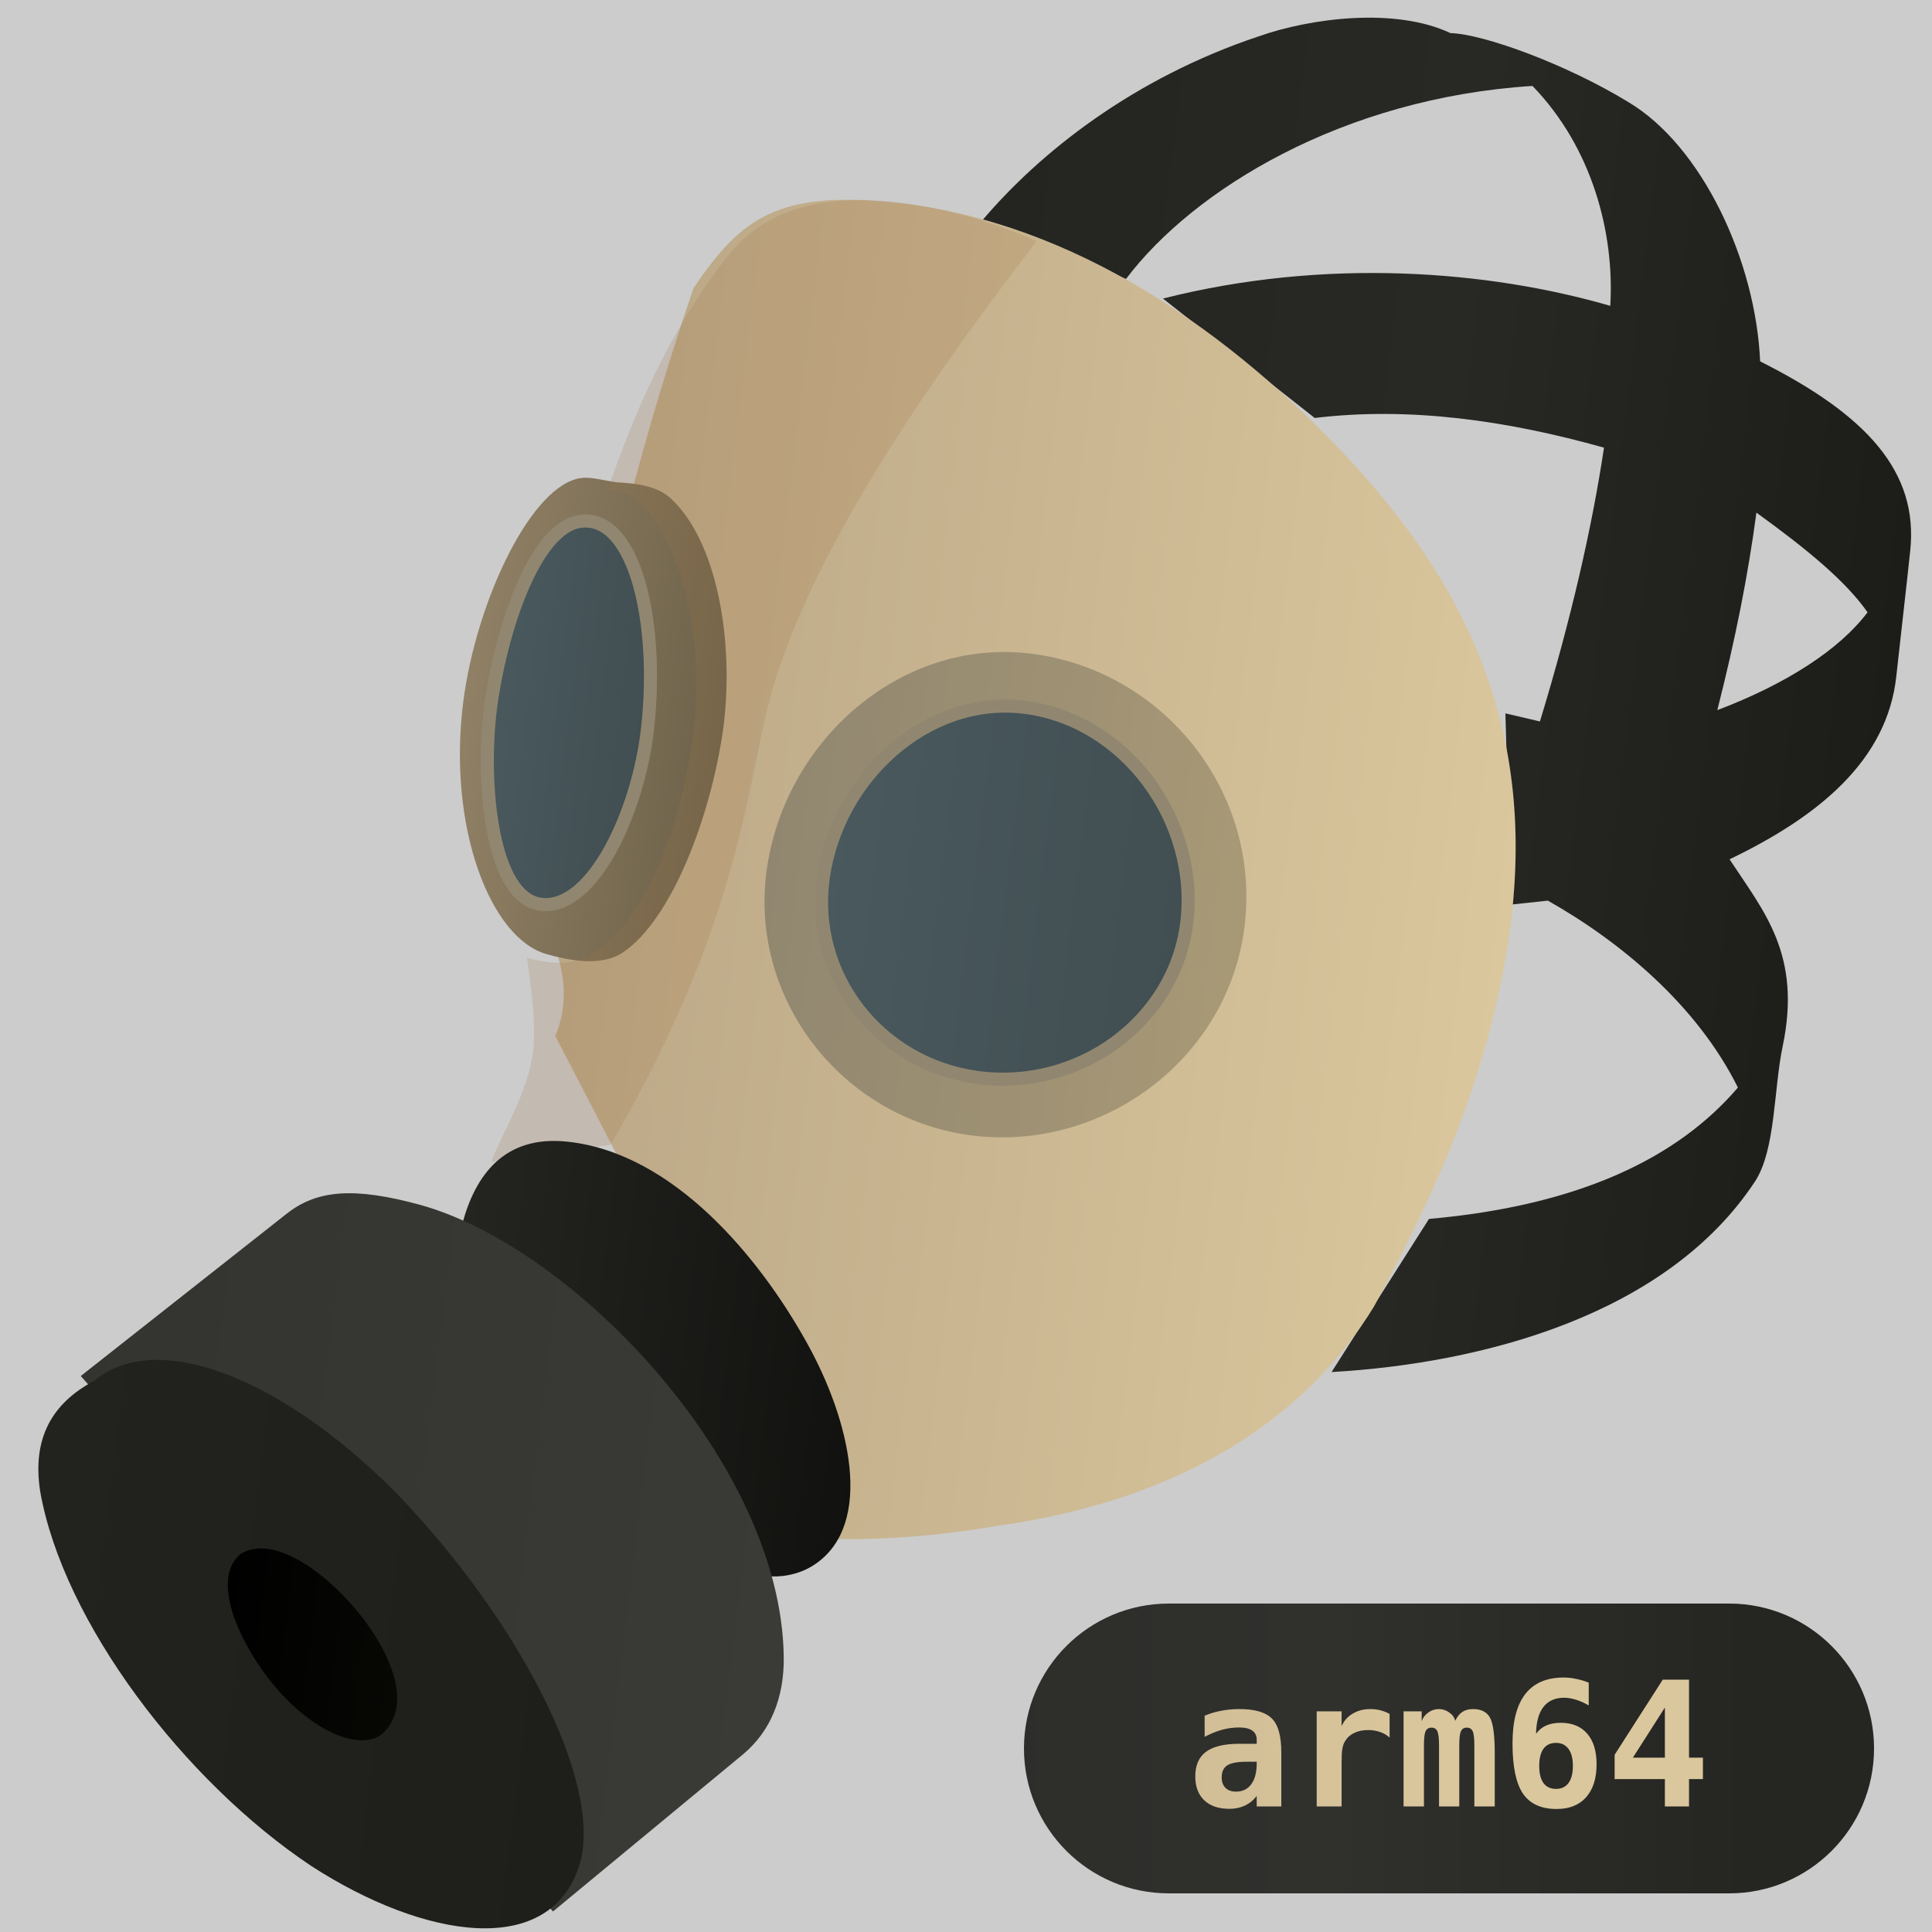
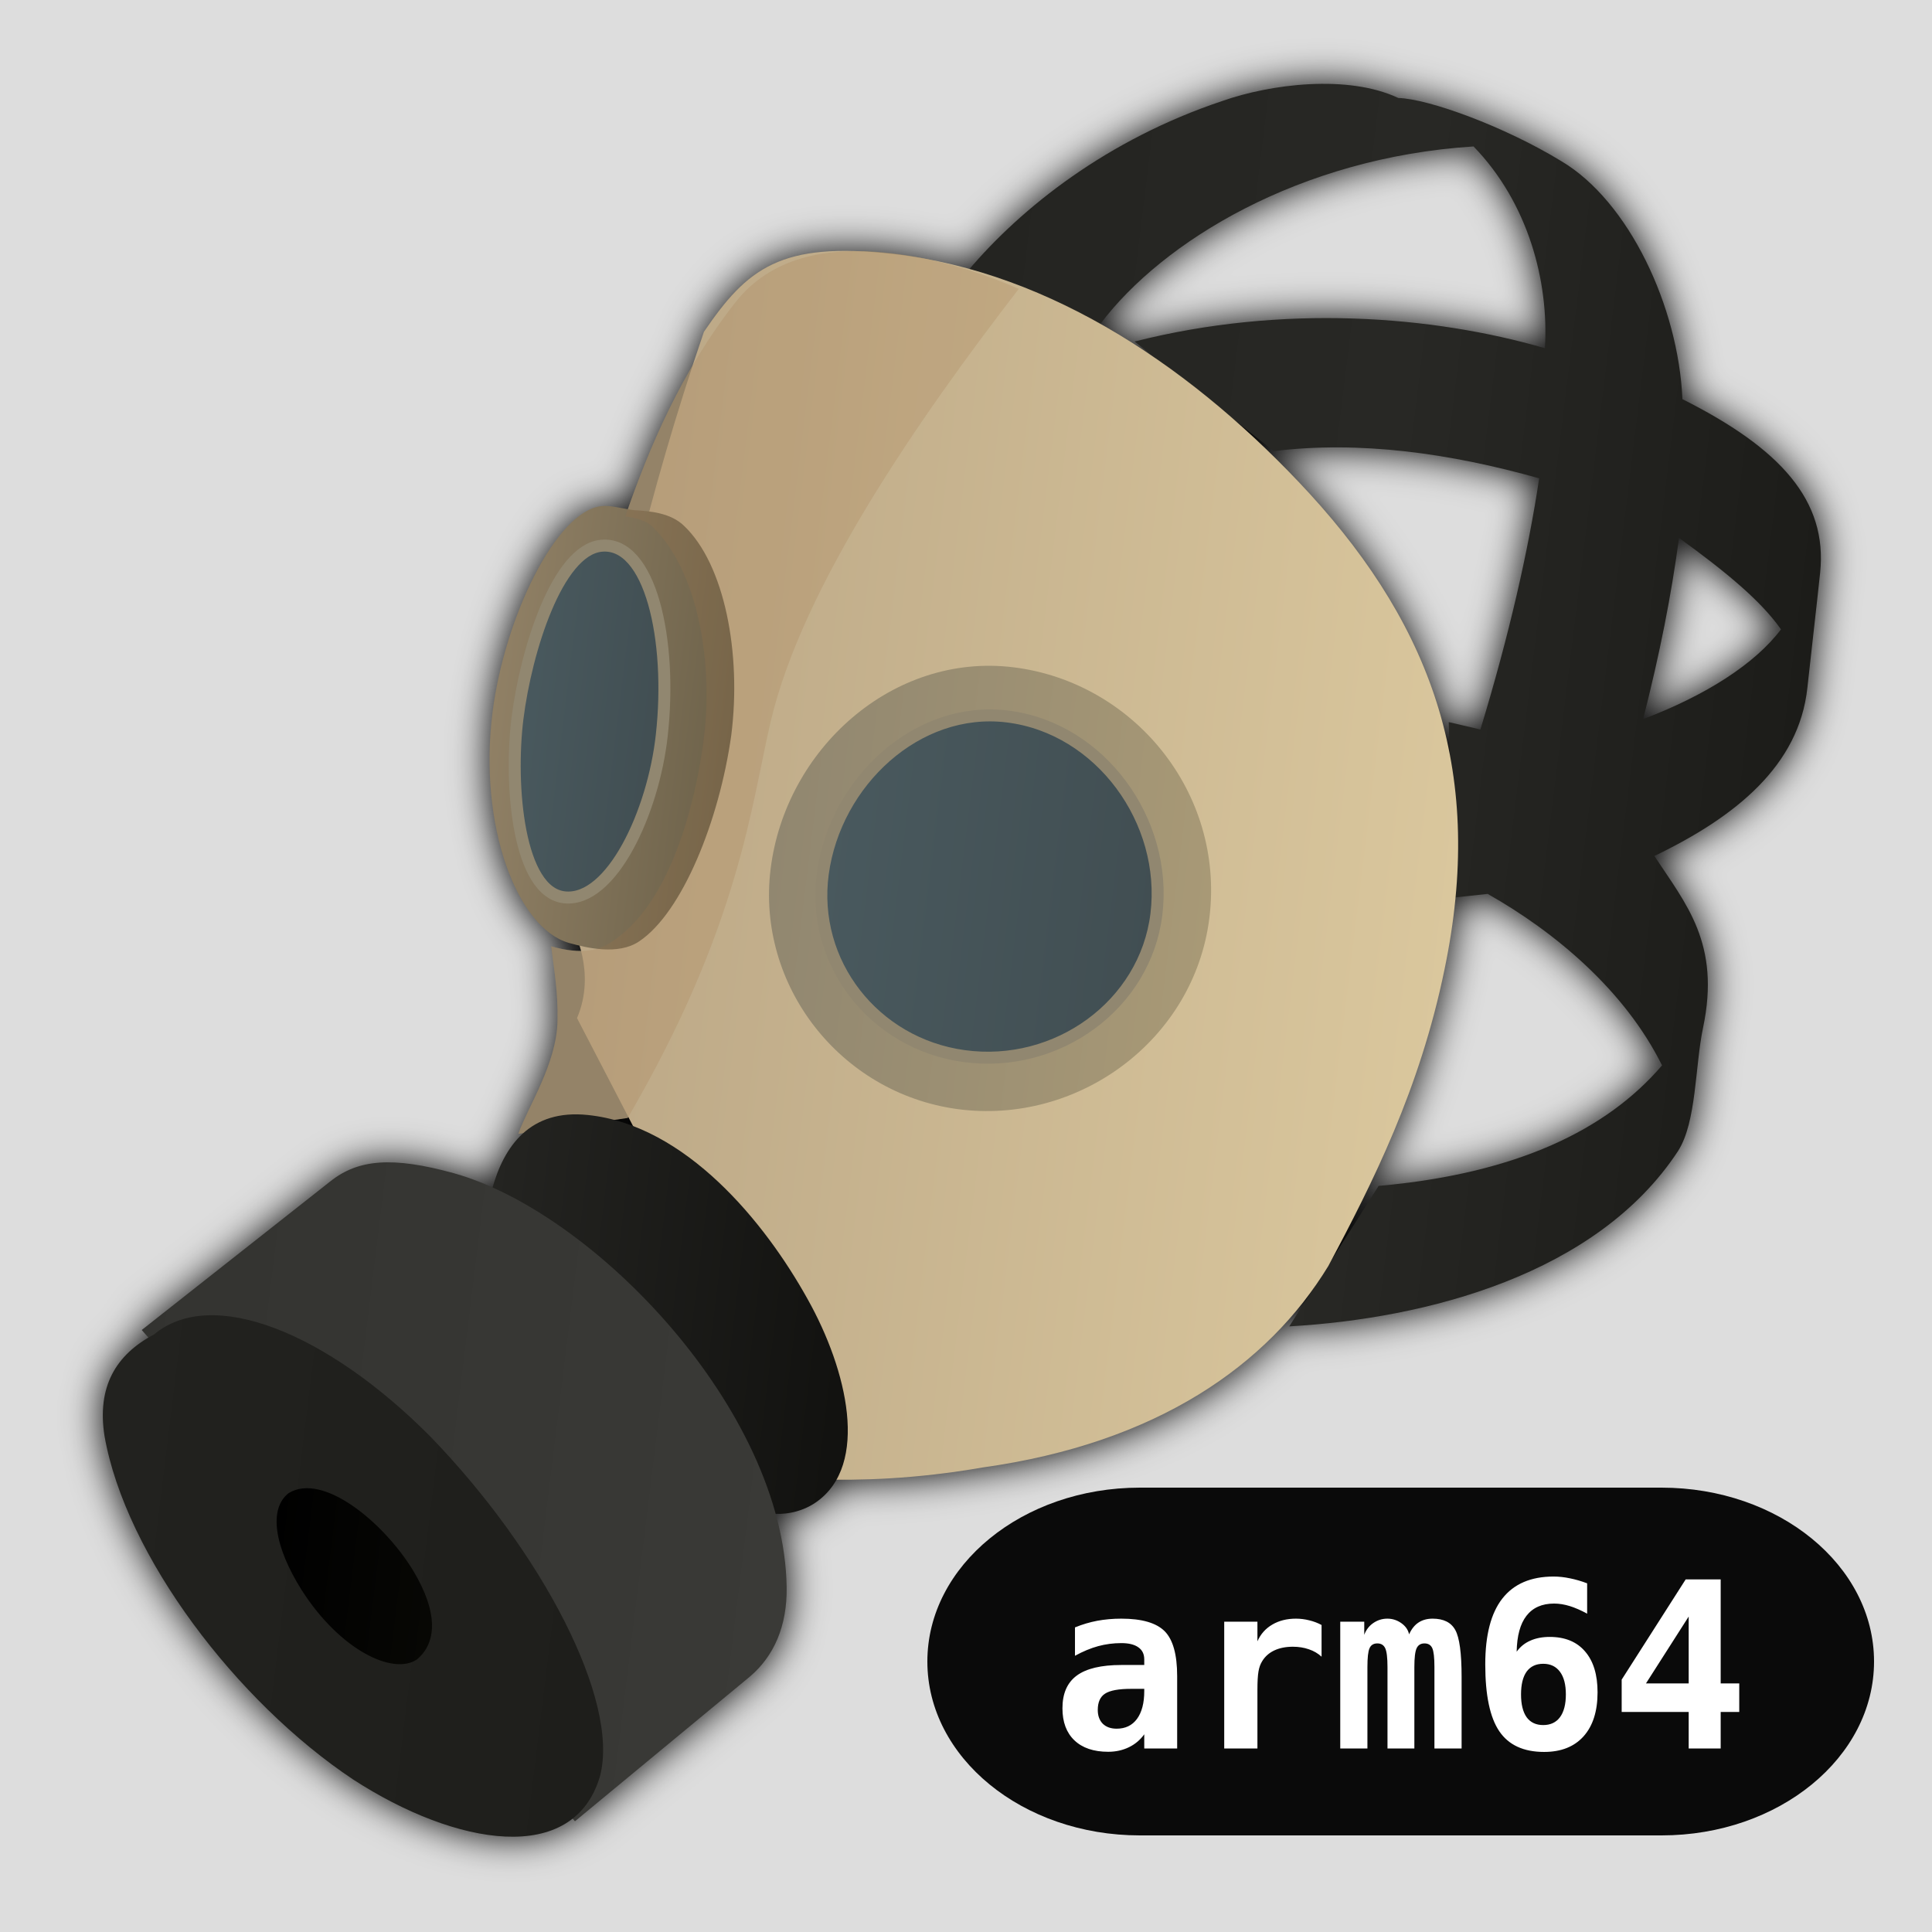
<svg xmlns="http://www.w3.org/2000/svg" width="1024" height="1024" fill="none" viewBox="0 0 200 200">
-   <rect width="200" height="200" fill="#ccc" />
-   <g transform="scale(1.09) translate(-7 -7) rotate(7 100 100)">
-     <path d="m182.8 48.83c-0.13-7.53-5.65-12.29-16.34-16.11-1.58-9.45-7.99-19.65-15.43-22.92-6.27-2.85-14.44-4.74-17.56-4.44-5.48-1.81-13.33 0.18-18.05 2.53-11.36 5.41-19.31 13.51-23.96 20.61l14.27 3.79c5.32-9.2 18.34-19.57 36.08-22.9 6.33 5.1 9.45 12.9 9.88 19.83-11.99-1.94-27.49-1.24-42.25 4.49l15.69 9.5c8.77-2.17 18.13-2 27.61-0.55-0.2 7.57-1.1 16.45-2.87 26.55l-3.35-0.36 2.74 17.96 3.43-0.8c7.38 3.05 15.3 8.17 20.08 15.42-4.86 7.33-13.56 12.95-27.6 15.96l-7.41 15.56c14.04-2.54 30.98-9.22 37.74-22.93 1.54-3.23 0.66-8.91 1.01-12.98 0.76-8.88-3.32-12.49-7.17-17.03 7.85-5.03 13.72-11.1 13.6-19.19-0.05-3.66-0.08-8.47-0.14-11.99zm-16.34 17.26c0.89-7 1.33-12.96 1.4-19.07 5.33 2.94 9.23 5.45 11.63 8.11-2.22 3.85-6.85 7.71-13.03 10.96z" fill="url(#paint0_linear_343_15295)" />
-     <path d="m65.07 38.15c3.64-7.07 6.74-10.29 18.49-10.39 16.61-0.14 32.64 8.19 45.76 19.35 14.57 12.45 21.59 26.79 19.89 47.21-1.02 12.6-4.67 22.79-8.2 31.94-4.95 10.93-15.34 20.35-32.99 25.06-6.76 2.05-12.41 2.89-16.91 3.32l-30.42-44.38c1.45-4.99-1.57-9.15-1.57-9.15s-1.51-27.62 5.95-62.96z" fill="url(#face_brown)" />
-     <path d="m60.14 57.35c1.72-0.11 3.81-0.17 5.32 0.97 4.68 3.45 7.55 12.43 7.51 20.94-0.15 8.85-2.78 18.81-6.86 22.33-2 1.74-5.38 1.32-7.19 1.05-5.52-0.85-10.83-10.92-10.77-22.83 0.06-9.75 3.96-21.35 8.57-22.46 0.89-0.23 2.25 0 3.42 0z" fill="url(#face_brown_dark)" />
-     <path d="m57.19 61.43c5.02-1.17 8.53 8.78 8.64 18.69 0.11 8.02-3.06 17.8-7.94 17.89-4.83 0.09-7.1-10.77-7.1-17.78 0.02-7.1 1.97-17.76 6.4-18.8z" fill="url(#paint3_linear_343_15295)" stroke="#918770" stroke-miterlimit="10" stroke-width="1.24" />
+   <rect width="200" height="200" fill="#ddd" />
+   <use href="#gas-mask-illustration" filter="url(#mask-shadow)" />
+   <g transform="scale(1.00) translate(0 0) rotate(7 100 100)" id="gas-mask-illustration">
+     <path d="m96.88 29.76c-8.77 14.8-18.42 33.25-20.02 47.48-0.97 8.83-0.58 21.4-9.7 42.64l-11.04 3.01c0.63-2.86 3.06-7.7 2.6-12.08-0.3-3.05-1.05-5.37-1.59-7.6 3.31 0.52 4.98-0.24 6.06-1.14 5.74-4.69 6.92-15.6 7-21.64 0.13-8.31-2.72-17.71-8-21.65-0.83-0.61-2.28-0.67-2.87-0.67 1.57-7.36 3.94-15.65 8.62-23.4 3.05-5.01 8.54-6.95 15.37-7 4.43-0.03 9 0.7 13.57 2.05z" fill="url(#goggle-frame-gradient)" />
+     <path d="m182.8 48.83c-0.13-7.53-5.65-12.29-16.34-16.11-1.58-9.45-7.99-19.65-15.43-22.92-6.27-2.85-14.44-4.74-17.56-4.44-5.48-1.81-13.33 0.18-18.05 2.53-11.36 5.41-19.31 13.51-23.96 20.61l14.27 3.79c5.32-9.2 18.34-19.57 36.08-22.9 6.33 5.1 9.45 12.9 9.88 19.83-11.99-1.94-27.49-1.24-42.25 4.49l15.69 9.5c8.77-2.17 18.13-2 27.61-0.55-0.2 7.57-1.1 16.45-2.87 26.55l-3.35-0.36 2.74 17.96 3.43-0.8c7.38 3.05 15.3 8.17 20.08 15.42-4.86 7.33-13.56 12.95-27.6 15.96l-7.41 15.56c14.04-2.54 30.98-9.22 37.74-22.93 1.54-3.23 0.66-8.91 1.01-12.98 0.76-8.88-3.32-12.49-7.17-17.03 7.85-5.03 13.72-11.1 13.6-19.19-0.05-3.66-0.08-8.47-0.14-11.99zm-16.34 17.26c0.89-7 1.33-12.96 1.4-19.07 5.33 2.94 9.23 5.45 11.63 8.11-2.22 3.85-6.85 7.71-13.03 10.96z" fill="url(#mask-shell-gradient)" />
+     <path d="m65.07 38.15c3.64-7.07 6.74-10.29 18.49-10.39 16.61-0.14 32.64 8.19 45.76 19.35 14.57 12.45 21.59 26.79 19.89 47.21-1.02 12.6-4.67 22.79-8.2 31.94-4.95 10.93-15.34 20.35-32.99 25.06-6.76 2.05-12.41 2.89-16.91 3.32l-30.42-44.38c1.45-4.99-1.57-9.15-1.57-9.15s-1.51-27.62 5.95-62.96z" fill="url(#mask-body-gradient)" />
+     <path d="m60.14 57.35c1.72-0.11 3.81-0.17 5.32 0.97 4.68 3.45 7.55 12.43 7.51 20.94-0.15 8.85-2.78 18.81-6.86 22.33-2 1.74-5.38 1.32-7.19 1.05-5.52-0.85-10.83-10.92-10.77-22.83 0.06-9.75 3.96-21.35 8.57-22.46 0.89-0.23 2.25 0 3.42 0z" fill="url(#mask-side-panel-gradient)" />
+     <path d="m57.19 61.43c5.02-1.17 8.53 8.78 8.64 18.69 0.11 8.02-3.06 17.8-7.94 17.89-4.83 0.09-7.1-10.77-7.1-17.78 0.02-7.1 1.97-17.76 6.4-18.8z" fill="url(#mask-side-window-gradient)" stroke="#918770" stroke-miterlimit="10" stroke-width="1.24" />
    <path d="m96.88 29.76c-8.77 14.8-18.42 33.25-20.02 47.48-0.97 8.83-0.58 21.4-9.7 42.64l-11.04 3.01c0.63-2.86 3.06-7.7 2.6-12.08-0.3-3.05-1.05-5.37-1.59-7.6 3.31 0.52 4.98-0.24 6.06-1.14 5.74-4.69 6.92-15.6 7-21.64 0.13-8.31-2.72-17.71-8-21.65-0.83-0.61-2.28-0.67-2.87-0.67 1.57-7.36 3.94-15.65 8.62-23.4 3.05-5.01 8.54-6.95 15.37-7 4.43-0.03 9 0.7 13.57 2.05z" fill="#9E7247" opacity=".2" />
-     <path d="m54.11 129c0.67-4.76 2.97-8.81 8.9-8.92 10.21-0.2 19.57 8.8 24.9 16.12 5.02 6.83 8.47 16.26 3.47 20.77-1.57 1.42-3.51 1.74-4.4 1.74l-32.87-29.71z" fill="url(#paint4_linear_343_15295)" />
-     <path d="m19.9 147.8 17.51-17.66c2.58-2.62 6.06-3.35 12.57-2.39 14.93 2.26 36.94 20.19 39.43 38.35 0.55 3.98-0.44 7.25-2.66 9.65l-16.14 17.06-50.71-45.01z" fill="url(#paint5_linear_343_15295)" />
-     <path d="m21.22 148.1c5.34-5.71 17.77-2.37 29.7 7.02 12.92 10.45 22.76 24.7 21.7 32.71-1.54 9.59-13.88 9.06-25.34 3.48-12.92-6.49-26.19-20.09-29.87-32.16-1.4-4.93 0.11-8.47 3.81-11.05z" fill="url(#paint6_linear_343_15295)" />
-     <path d="m37.06 162.7c3.26-2.58 10.11 1.81 13.72 6.34 3.21 4.08 3.38 7.22 1.53 9.16-2.3 1.93-8.04-0.06-12.69-5.69-3.35-4.1-4.46-7.94-2.56-9.81z" fill="url(#paint7_linear_343_15295)" />
-     <path d="m101.1 68.71c12.52 0 23.3 10.2 23.3 23.25 0 12.76-10.88 23.02-23.52 22.85-12.18-0.18-22.18-10.15-22.18-22.3 0-12.5 9.81-23.8 22.4-23.8z" fill="url(#eye_frame)" />
-     <path d="m101.1 73.84c9.71 0 17.81 8.72 17.81 18.44 0 9.45-8.24 17.15-18 17-9.36-0.14-16.9-7.63-16.79-16.97 0.13-9.6 7.58-18.47 16.98-18.47z" fill="url(#paint9_linear_343_15295)" stroke="#918770" stroke-miterlimit="10" stroke-width="1.24" />
+     <path d="m54.11 129c0.67-4.76 2.97-8.81 8.9-8.92 10.21-0.2 19.57 8.8 24.9 16.12 5.02 6.83 8.47 16.26 3.47 20.77-1.57 1.42-3.51 1.74-4.4 1.74l-32.87-29.71z" fill="url(#filter-housing-gradient)" />
+     <path d="m19.9 147.8 17.51-17.66c2.58-2.62 6.06-3.35 12.57-2.39 14.93 2.26 36.94 20.19 39.43 38.35 0.55 3.98-0.44 7.25-2.66 9.65l-16.14 17.06-50.71-45.01z" fill="url(#filter-body-gradient)" />
+     <path d="m21.22 148.1c5.34-5.71 17.77-2.37 29.7 7.02 12.92 10.45 22.76 24.7 21.7 32.71-1.54 9.59-13.88 9.06-25.34 3.48-12.92-6.49-26.19-20.09-29.87-32.16-1.4-4.93 0.11-8.47 3.81-11.05z" fill="url(#filter-depth-gradient)" />
+     <path d="m37.06 162.7c3.26-2.58 10.11 1.81 13.72 6.34 3.21 4.08 3.38 7.22 1.53 9.16-2.3 1.93-8.04-0.06-12.69-5.69-3.35-4.1-4.46-7.94-2.56-9.81z" fill="url(#filter-valve-gradient)" />
+     <path d="m101.1 68.71c12.52 0 23.3 10.2 23.3 23.25 0 12.76-10.88 23.02-23.52 22.85-12.18-0.18-22.18-10.15-22.18-22.3 0-12.5 9.81-23.8 22.4-23.8z" fill="url(#goggle-frame-gradient)" />
+     <path d="m101.1 73.84c9.71 0 17.81 8.72 17.81 18.44 0 9.45-8.24 17.15-18 17-9.36-0.14-16.9-7.63-16.79-16.97 0.13-9.6 7.58-18.47 16.98-18.47z" fill="url(#goggle-lens-gradient)" stroke="#918770" stroke-miterlimit="10" stroke-width="1.24" />
  </g>
-   <g transform="translate(0 0)">
-     <rect x="106" y="166" width="88" height="30" rx="15" fill="url(#paint0_linear_343_15295)" fill-opacity=".95" />
-     <text x="150" y="187" fill="url(#face_brown)" font-family="Menlo, Monaco, monospace" font-size="18" font-weight="700" text-anchor="middle">arm64</text>
+   <g transform="translate(-6 -6)" id="arm64">
+     <rect x="102" y="160" width="98" height="36" rx="22" ry="18" fill="#000" fill-opacity=".95" />
+     <text x="151" y="187" fill="#fff" font-family="Menlo, Monaco, monospace" font-size="24" font-weight="700" text-anchor="middle">arm64</text>
  </g>
  <defs>
-     <linearGradient id="paint0_linear_343_15295" x1="91.48" x2="183" y1="69.28" y2="69.28" gradientUnits="userSpaceOnUse">
+     <linearGradient id="mask-shell-gradient" x1="91.48" x2="183" y1="69.28" y2="69.28" gradientUnits="userSpaceOnUse">
      <stop stop-color="#242421" offset="0" />
      <stop stop-color="#282825" offset=".5" />
      <stop stop-color="#1C1C19" offset="1" />
    </linearGradient>
-     <linearGradient id="face_brown" x1="57.9" x2="149.5" y1="91.19" y2="91.19" gradientUnits="userSpaceOnUse">
+     <linearGradient id="mask-body-gradient" x1="57.9" x2="149.5" y1="91.19" y2="91.19" gradientUnits="userSpaceOnUse">
      <stop stop-color="#BBA786" offset="0" />
      <stop stop-color="#DAC79D" offset="1" />
    </linearGradient>
-     <linearGradient id="face_brown_dark" x1="48.14" x2="72.97" y1="79.97" y2="79.97" gradientUnits="userSpaceOnUse">
+     <linearGradient id="mask-side-panel-gradient" x1="48.14" x2="72.97" y1="79.97" y2="79.97" gradientUnits="userSpaceOnUse">
      <stop stop-color="#908065" offset="0" />
      <stop stop-color="#6D624A" offset="1" />
    </linearGradient>
-     <linearGradient id="paint3_linear_343_15295" x1="50.78" x2="65.86" y1="80.04" y2="80.04" gradientUnits="userSpaceOnUse">
+     <linearGradient id="mask-side-window-gradient" x1="50.78" x2="65.86" y1="80.04" y2="80.04" gradientUnits="userSpaceOnUse">
      <stop stop-color="#49595E" offset="0" />
      <stop stop-color="#414E52" offset="1" />
    </linearGradient>
-     <linearGradient id="paint4_linear_343_15295" x1="54.11" x2="94.41" y1="139.3" y2="139.3" gradientUnits="userSpaceOnUse">
+     <linearGradient id="filter-housing-gradient" x1="54.11" x2="94.41" y1="139.3" y2="139.3" gradientUnits="userSpaceOnUse">
      <stop stop-color="#242421" offset="0" />
      <stop stop-color="#11110F" offset="1" />
    </linearGradient>
-     <linearGradient id="paint5_linear_343_15295" x1="17.01" x2="89.72" y1="160.2" y2="160.2" gradientUnits="userSpaceOnUse">
+     <linearGradient id="filter-body-gradient" x1="17.01" x2="89.72" y1="160.2" y2="160.2" gradientUnits="userSpaceOnUse">
      <stop stop-color="#333330" offset="0" />
      <stop stop-color="#3A3A37" offset="1" />
    </linearGradient>
-     <linearGradient id="paint6_linear_343_15295" x1="16.99" x2="72.75" y1="169.7" y2="169.7" gradientUnits="userSpaceOnUse">
+     <linearGradient id="filter-depth-gradient" x1="16.99" x2="72.75" y1="169.7" y2="169.7" gradientUnits="userSpaceOnUse">
      <stop stop-color="#22221F" offset="0" />
      <stop stop-color="#1E1E1B" offset="1" />
    </linearGradient>
-     <linearGradient id="paint7_linear_343_15295" x1="35.89" x2="53.31" y1="170.1" y2="170.1" gradientUnits="userSpaceOnUse">
+     <linearGradient id="filter-valve-gradient" x1="35.89" x2="53.31" y1="170.1" y2="170.1" gradientUnits="userSpaceOnUse">
      <stop offset="0" />
      <stop stop-color="#070704" offset="1" />
    </linearGradient>
-     <linearGradient id="eye_frame" x1="78.71" x2="124.4" y1="91.76" y2="91.76" gradientUnits="userSpaceOnUse">
+     <linearGradient id="goggle-frame-gradient" x1="78.71" x2="124.4" y1="91.76" y2="91.76" gradientUnits="userSpaceOnUse">
      <stop stop-color="#918770" offset="0" />
      <stop stop-color="#A89976" offset="1" />
    </linearGradient>
-     <linearGradient id="paint9_linear_343_15295" x1="84.12" x2="118.9" y1="91.56" y2="91.56" gradientUnits="userSpaceOnUse">
+     <linearGradient id="goggle-lens-gradient" x1="84.12" x2="118.9" y1="91.56" y2="91.56" gradientUnits="userSpaceOnUse">
      <stop stop-color="#49595E" offset="0" />
      <stop stop-color="#414E52" offset="1" />
    </linearGradient>
  </defs>
+   <filter id="mask-shadow" x="-20%" y="-20%" width="140%" height="140%">
+     <feGaussianBlur stdDeviation="2" />
+     <feColorMatrix in="blur" type="matrix" values="       0 0 0 0 0       0 0 0 0 0       0 0 0 0 0       0 0 0 1 0" />
+   </filter>
</svg>
